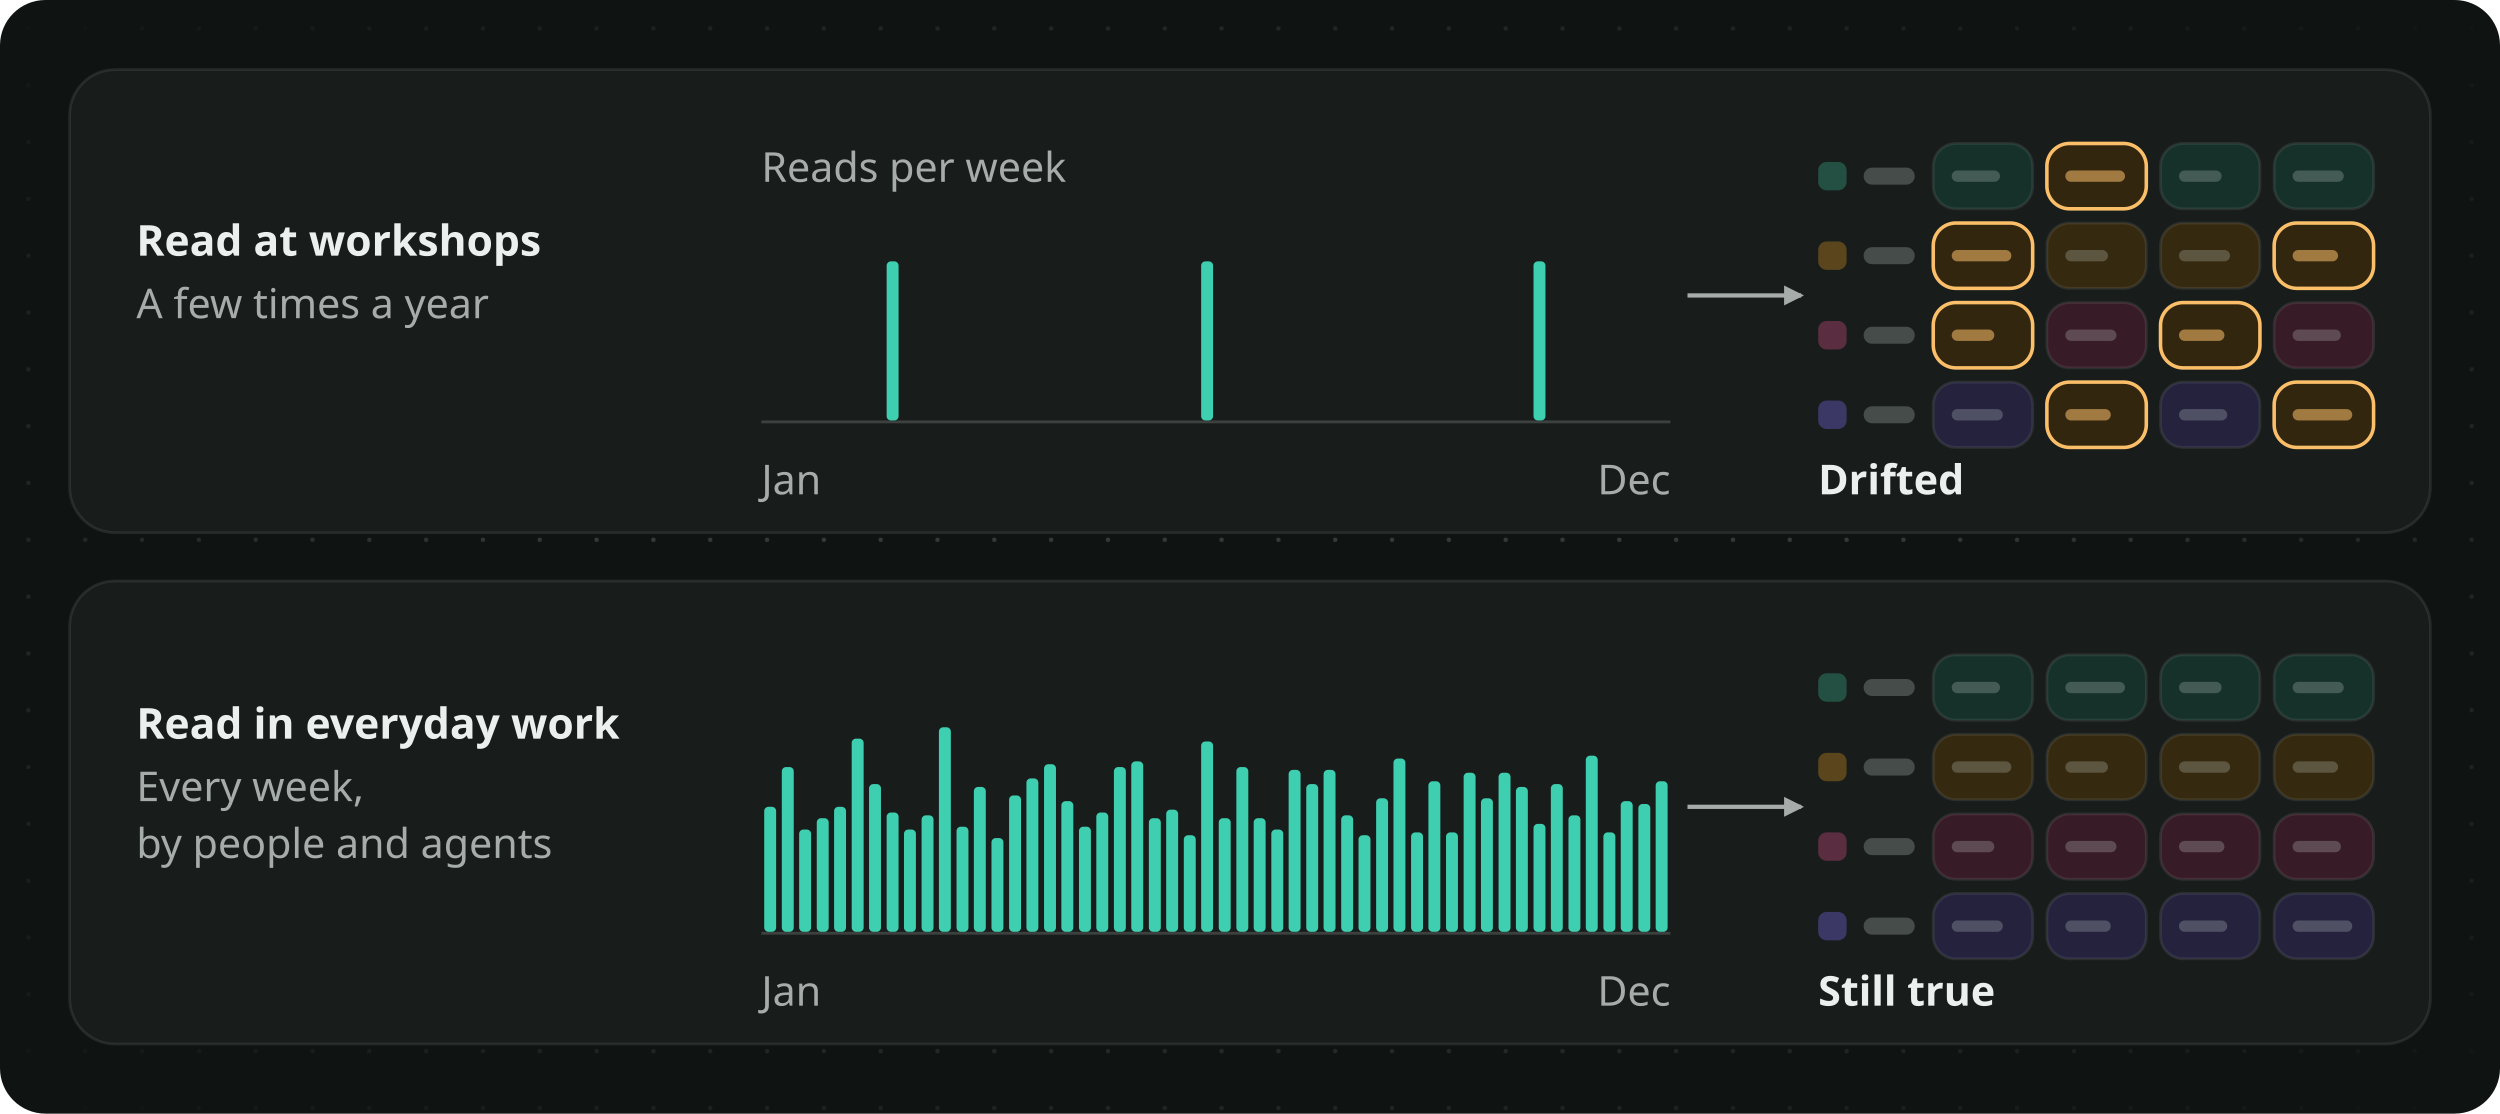
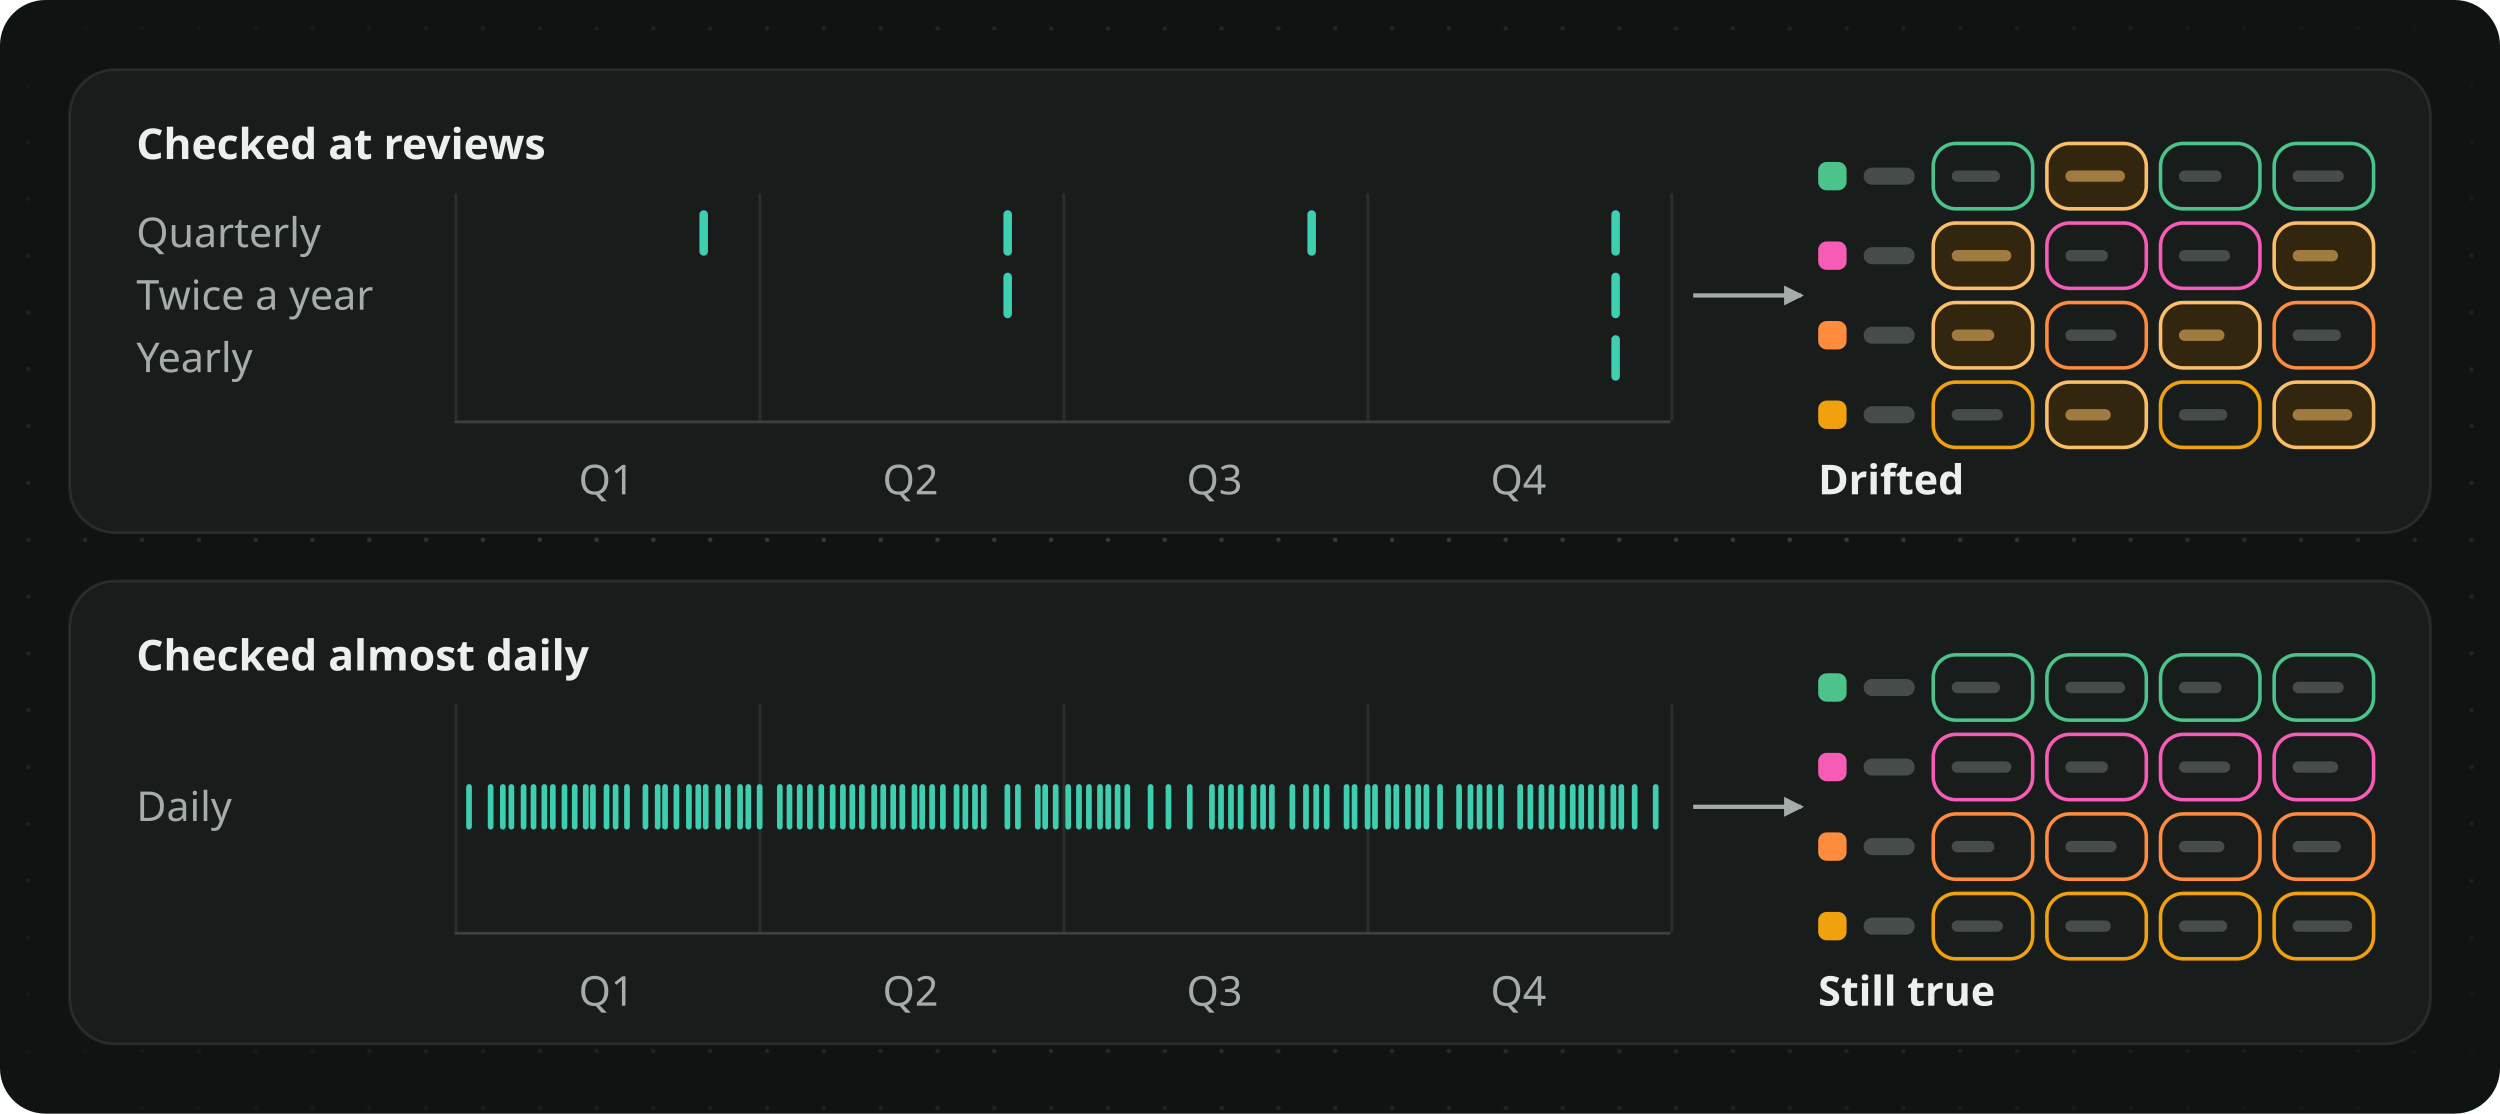
<svg xmlns="http://www.w3.org/2000/svg" viewBox="0 0 880 392" font-family="'Ubuntu Sans', system-ui, sans-serif">
  <style>
    .plate { fill: #0f1412; }
    .dot { fill: #ebf0ee; fill-opacity: 0.17; }
    .card { fill: #181d1b; stroke: #ebf0ee; stroke-opacity: 0.09; }
    .title { font-size: 15px; font-weight: 600; fill: #ebf0ee; }
    .label { font-size: 14.5px; fill: #a6acaa; }
-     .label-teal { font-size: 14.5px; font-weight: 600; fill: #3ecfb0; }
+     .strong { font-size: 14.5px; font-weight: 600; fill: #ebf0ee; }
    .axis { stroke: #ebf0ee; stroke-opacity: 0.17; }
-     .bar { fill: #3ecfb0; }
+     .grid { stroke: #ebf0ee; stroke-opacity: 0.09; }
+     .tick { fill: #3ecfb0; }
    .flow { stroke: #a6acaa; stroke-width: 1.5; fill: none; }
    .flow-head { fill: #a6acaa; }
-     .trace { stroke: #3ecfb0; stroke-width: 1.5; fill: none; }
-     .trace-head { fill: #3ecfb0; }
    .skel { fill: #ebf0ee; fill-opacity: 0.22; }
-     .skel-teal { fill: #3ecfb0; }
-     .cell { stroke: #ebf0ee; stroke-opacity: 0.09; }
-     .cell-dash { fill: none; stroke: #ebf0ee; stroke-opacity: 0.17; stroke-dasharray: 3 3; }
-     .cell-focus { stroke: #3ecfb0; stroke-opacity: 1; stroke-width: 1.5; }
-     .cell-focus-dash { stroke: #3ecfb0; stroke-opacity: 1; stroke-width: 1.5; stroke-dasharray: 3 3; }
-     .strong { font-size: 14.5px; font-weight: 600; fill: #ebf0ee; }
+     .cell { fill: none; stroke-width: 1.25; }
    .cell-stale { fill: #33260f; stroke: #fbbf6a; stroke-width: 1.25; }
    .skel-stale { fill: #fbbf6a; fill-opacity: 0.55; }
-     .ring { fill: none; stroke: #3ecfb0; stroke-width: 1.5; }
-     .flag { fill: #3ecfb0; stroke: #181d1b; stroke-width: 2; }
-     .faded { opacity: 0.4; }
-     .lane-c { fill: #16302a; } .sq-c { fill: #235043; }
-     .lane-f { fill: #35290f; } .sq-f { fill: #5a451c; }
-     .lane-b { fill: #371b27; } .sq-b { fill: #5a2d40; }
-     .lane-s { fill: #24223d; } .sq-s { fill: #3b3866; }
+     .lane-c { stroke: #4cc38a; } .sq-c { fill: #4cc38a; }
+     .lane-f { stroke: #f65cb6; } .sq-f { fill: #f65cb6; }
+     .lane-b { stroke: #ff8b3e; } .sq-b { fill: #ff8b3e; }
+     .lane-s { stroke: #f1a10d; } .sq-s { fill: #f1a10d; }
  </style>
  <defs>
    <pattern id="grid" width="20" height="20" patternUnits="userSpaceOnUse">
      <circle class="dot" cx="10" cy="10" r="0.8" />
    </pattern>
    <radialGradient id="fade" cx="50%" cy="50%" r="70%">
      <stop offset="0.35" stop-color="#fff" />
      <stop offset="1" stop-color="#000" />
    </radialGradient>
    <mask id="fadeMask">
      <rect width="880" height="392" fill="url(#fade)" />
    </mask>
    <marker id="headMuted" markerWidth="8" markerHeight="8" refX="6" refY="4" orient="auto" markerUnits="userSpaceOnUse">
      <path class="flow-head" d="M0,0.5 L7,4 L0,7.5 Z" />
    </marker>
-     <marker id="headTeal" markerWidth="8" markerHeight="8" refX="6" refY="4" orient="auto" markerUnits="userSpaceOnUse">
-       <path class="trace-head" d="M0,0.5 L7,4 L0,7.5 Z" />
-     </marker>
  </defs>
  <rect class="plate" width="880" height="392" rx="16" />
  <rect width="880" height="392" rx="16" fill="url(#grid)" mask="url(#fadeMask)" />
  <rect class="card" x="24.5" y="24.5" width="831" height="163" rx="16" />
-   <text class="title" x="48" y="90">Read at workshops</text>
-   <text class="label" x="48" y="112">A few times a year</text>
-   <line class="axis" x1="268" y1="148.5" x2="588" y2="148.5" />
-   <rect class="bar" x="312.1" y="92" width="4.2" height="56" rx="1.5" />
-   <rect class="bar" x="422.8" y="92" width="4.2" height="56" rx="1.5" />
-   <rect class="bar" x="539.8" y="92" width="4.2" height="56" rx="1.5" />
-   <text class="label" x="268" y="64">Reads per week</text>
-   <text class="label" x="268" y="174">Jan</text>
-   <text class="label" x="588" y="174" text-anchor="end">Dec</text>
-   <path class="flow" d="M594,104 H634" marker-end="url(#headMuted)" />
+   <text class="title" x="48" y="56">Checked at reviews</text>
+   <line class="grid" x1="160.5" y1="68" x2="160.5" y2="148" />
+   <line class="grid" x1="267.5" y1="68" x2="267.5" y2="148" />
+   <line class="grid" x1="374.5" y1="68" x2="374.5" y2="148" />
+   <line class="grid" x1="481.5" y1="68" x2="481.5" y2="148" />
+   <line class="grid" x1="588.5" y1="68" x2="588.5" y2="148" />
+   <line class="axis" x1="160" y1="148.5" x2="588" y2="148.5" />
+   <text class="label" x="213.5" y="174" text-anchor="middle">Q1</text>
+   <text class="label" x="320.5" y="174" text-anchor="middle">Q2</text>
+   <text class="label" x="427.5" y="174" text-anchor="middle">Q3</text>
+   <text class="label" x="534.5" y="174" text-anchor="middle">Q4</text>
+   <text class="label" x="48" y="87">Quarterly</text>
+   <rect class="tick" x="246.2" y="74" width="3" height="16" rx="1.5" />
+   <rect class="tick" x="353.2" y="74" width="3" height="16" rx="1.5" />
+   <rect class="tick" x="460.2" y="74" width="3" height="16" rx="1.5" />
+   <rect class="tick" x="567.2" y="74" width="3" height="16" rx="1.5" />
+   <text class="label" x="48" y="109">Twice a year</text>
+   <rect class="tick" x="353.2" y="96" width="3" height="16" rx="1.5" />
+   <rect class="tick" x="567.2" y="96" width="3" height="16" rx="1.5" />
+   <text class="label" x="48" y="131">Yearly</text>
+   <rect class="tick" x="567.2" y="118" width="3" height="16" rx="1.5" />
+   <path class="flow" d="M596,104 H634" marker-end="url(#headMuted)" />
  <rect class="sq-c" x="640" y="57" width="10" height="10" rx="3" />
  <rect class="skel" x="656" y="59" width="18" height="6" rx="3" />
  <rect class="lane-c cell" x="680.5" y="50.5" width="35" height="23" rx="8" />
  <rect class="skel" x="687" y="60" width="17" height="4" rx="2" />
  <rect class="cell-stale" x="720.5" y="50.5" width="35" height="23" rx="8" />
  <rect class="skel-stale" x="727" y="60" width="21" height="4" rx="2" />
  <rect class="lane-c cell" x="760.5" y="50.5" width="35" height="23" rx="8" />
  <rect class="skel" x="767" y="60" width="15" height="4" rx="2" />
  <rect class="lane-c cell" x="800.5" y="50.5" width="35" height="23" rx="8" />
  <rect class="skel" x="807" y="60" width="18" height="4" rx="2" />
  <rect class="sq-f" x="640" y="85" width="10" height="10" rx="3" />
  <rect class="skel" x="656" y="87" width="18" height="6" rx="3" />
  <rect class="cell-stale" x="680.5" y="78.5" width="35" height="23" rx="8" />
  <rect class="skel-stale" x="687" y="88" width="21" height="4" rx="2" />
  <rect class="lane-f cell" x="720.5" y="78.5" width="35" height="23" rx="8" />
  <rect class="skel" x="727" y="88" width="15" height="4" rx="2" />
  <rect class="lane-f cell" x="760.5" y="78.5" width="35" height="23" rx="8" />
  <rect class="skel" x="767" y="88" width="18" height="4" rx="2" />
  <rect class="cell-stale" x="800.5" y="78.5" width="35" height="23" rx="8" />
  <rect class="skel-stale" x="807" y="88" width="16" height="4" rx="2" />
  <rect class="sq-b" x="640" y="113" width="10" height="10" rx="3" />
  <rect class="skel" x="656" y="115" width="18" height="6" rx="3" />
  <rect class="cell-stale" x="680.5" y="106.5" width="35" height="23" rx="8" />
  <rect class="skel-stale" x="687" y="116" width="15" height="4" rx="2" />
  <rect class="lane-b cell" x="720.5" y="106.5" width="35" height="23" rx="8" />
  <rect class="skel" x="727" y="116" width="18" height="4" rx="2" />
  <rect class="cell-stale" x="760.5" y="106.5" width="35" height="23" rx="8" />
  <rect class="skel-stale" x="767" y="116" width="16" height="4" rx="2" />
  <rect class="lane-b cell" x="800.5" y="106.5" width="35" height="23" rx="8" />
  <rect class="skel" x="807" y="116" width="17" height="4" rx="2" />
  <rect class="sq-s" x="640" y="141" width="10" height="10" rx="3" />
  <rect class="skel" x="656" y="143" width="18" height="6" rx="3" />
  <rect class="lane-s cell" x="680.5" y="134.5" width="35" height="23" rx="8" />
  <rect class="skel" x="687" y="144" width="18" height="4" rx="2" />
  <rect class="cell-stale" x="720.5" y="134.5" width="35" height="23" rx="8" />
  <rect class="skel-stale" x="727" y="144" width="16" height="4" rx="2" />
  <rect class="lane-s cell" x="760.5" y="134.5" width="35" height="23" rx="8" />
  <rect class="skel" x="767" y="144" width="17" height="4" rx="2" />
  <rect class="cell-stale" x="800.5" y="134.5" width="35" height="23" rx="8" />
  <rect class="skel-stale" x="807" y="144" width="21" height="4" rx="2" />
  <text class="strong" x="640" y="174">Drifted</text>
  <rect class="card" x="24.5" y="204.5" width="831" height="163" rx="16" />
-   <text class="title" x="48" y="260">Read in everyday work</text>
-   <text class="label" x="48" y="282">Every week,</text>
-   <text class="label" x="48" y="302">by people and agents</text>
-   <line class="axis" x1="268" y1="328.5" x2="588" y2="328.5" />
-   <rect class="bar" x="269.0" y="284" width="4.2" height="44" rx="1.5" />
-   <rect class="bar" x="275.2" y="270" width="4.2" height="58" rx="1.5" />
-   <rect class="bar" x="281.3" y="292" width="4.2" height="36" rx="1.5" />
-   <rect class="bar" x="287.5" y="288" width="4.2" height="40" rx="1.5" />
-   <rect class="bar" x="293.6" y="284" width="4.2" height="44" rx="1.5" />
-   <rect class="bar" x="299.8" y="260" width="4.2" height="68" rx="1.5" />
-   <rect class="bar" x="305.9" y="276" width="4.2" height="52" rx="1.5" />
-   <rect class="bar" x="312.1" y="286" width="4.2" height="42" rx="1.5" />
-   <rect class="bar" x="318.2" y="292" width="4.2" height="36" rx="1.5" />
-   <rect class="bar" x="324.4" y="287" width="4.2" height="41" rx="1.5" />
-   <rect class="bar" x="330.5" y="256" width="4.2" height="72" rx="1.5" />
-   <rect class="bar" x="336.7" y="291" width="4.2" height="37" rx="1.5" />
-   <rect class="bar" x="342.8" y="277" width="4.2" height="51" rx="1.5" />
-   <rect class="bar" x="349.0" y="295" width="4.2" height="33" rx="1.5" />
-   <rect class="bar" x="355.2" y="280" width="4.2" height="48" rx="1.5" />
-   <rect class="bar" x="361.3" y="274" width="4.2" height="54" rx="1.5" />
-   <rect class="bar" x="367.5" y="269" width="4.2" height="59" rx="1.5" />
-   <rect class="bar" x="373.6" y="282" width="4.2" height="46" rx="1.5" />
-   <rect class="bar" x="379.8" y="291" width="4.2" height="37" rx="1.5" />
-   <rect class="bar" x="385.9" y="286" width="4.2" height="42" rx="1.5" />
-   <rect class="bar" x="392.1" y="270" width="4.2" height="58" rx="1.5" />
-   <rect class="bar" x="398.2" y="268" width="4.2" height="60" rx="1.5" />
-   <rect class="bar" x="404.4" y="288" width="4.2" height="40" rx="1.5" />
-   <rect class="bar" x="410.5" y="285" width="4.2" height="43" rx="1.5" />
-   <rect class="bar" x="416.7" y="294" width="4.2" height="34" rx="1.5" />
-   <rect class="bar" x="422.8" y="261" width="4.2" height="67" rx="1.5" />
-   <rect class="bar" x="429.0" y="288" width="4.2" height="40" rx="1.5" />
-   <rect class="bar" x="435.2" y="270" width="4.2" height="58" rx="1.5" />
-   <rect class="bar" x="441.3" y="288" width="4.2" height="40" rx="1.5" />
-   <rect class="bar" x="447.5" y="292" width="4.2" height="36" rx="1.5" />
-   <rect class="bar" x="453.6" y="271" width="4.2" height="57" rx="1.5" />
-   <rect class="bar" x="459.8" y="276" width="4.2" height="52" rx="1.5" />
-   <rect class="bar" x="465.9" y="271" width="4.2" height="57" rx="1.5" />
-   <rect class="bar" x="472.1" y="287" width="4.2" height="41" rx="1.5" />
-   <rect class="bar" x="478.2" y="294" width="4.2" height="34" rx="1.5" />
-   <rect class="bar" x="484.4" y="281" width="4.2" height="47" rx="1.5" />
-   <rect class="bar" x="490.5" y="267" width="4.2" height="61" rx="1.5" />
-   <rect class="bar" x="496.7" y="293" width="4.2" height="35" rx="1.5" />
-   <rect class="bar" x="502.8" y="275" width="4.2" height="53" rx="1.5" />
-   <rect class="bar" x="509.0" y="293" width="4.2" height="35" rx="1.5" />
-   <rect class="bar" x="515.2" y="272" width="4.2" height="56" rx="1.5" />
-   <rect class="bar" x="521.3" y="281" width="4.2" height="47" rx="1.5" />
-   <rect class="bar" x="527.5" y="272" width="4.2" height="56" rx="1.5" />
-   <rect class="bar" x="533.6" y="277" width="4.2" height="51" rx="1.5" />
-   <rect class="bar" x="539.8" y="290" width="4.2" height="38" rx="1.5" />
-   <rect class="bar" x="545.9" y="276" width="4.2" height="52" rx="1.5" />
-   <rect class="bar" x="552.1" y="287" width="4.2" height="41" rx="1.5" />
-   <rect class="bar" x="558.2" y="266" width="4.2" height="62" rx="1.5" />
-   <rect class="bar" x="564.4" y="293" width="4.2" height="35" rx="1.5" />
-   <rect class="bar" x="570.5" y="282" width="4.2" height="46" rx="1.5" />
-   <rect class="bar" x="576.7" y="283" width="4.2" height="45" rx="1.5" />
-   <rect class="bar" x="582.8" y="275" width="4.2" height="53" rx="1.5" />
-   <text class="label" x="268" y="354">Jan</text>
-   <text class="label" x="588" y="354" text-anchor="end">Dec</text>
-   <path class="flow" d="M594,284 H634" marker-end="url(#headMuted)" />
+   <text class="title" x="48" y="236">Checked almost daily</text>
+   <line class="grid" x1="160.5" y1="248" x2="160.5" y2="328" />
+   <line class="grid" x1="267.5" y1="248" x2="267.5" y2="328" />
+   <line class="grid" x1="374.5" y1="248" x2="374.5" y2="328" />
+   <line class="grid" x1="481.5" y1="248" x2="481.5" y2="328" />
+   <line class="grid" x1="588.5" y1="248" x2="588.5" y2="328" />
+   <line class="axis" x1="160" y1="328.5" x2="588" y2="328.5" />
+   <text class="label" x="213.5" y="354" text-anchor="middle">Q1</text>
+   <text class="label" x="320.5" y="354" text-anchor="middle">Q2</text>
+   <text class="label" x="427.5" y="354" text-anchor="middle">Q3</text>
+   <text class="label" x="534.5" y="354" text-anchor="middle">Q4</text>
+   <text class="label" x="48" y="289">Daily</text>
+   <rect class="tick" x="164.1" y="276" width="2" height="16" rx="1" />
+   <rect class="tick" x="171.7" y="276" width="2" height="16" rx="1" />
+   <rect class="tick" x="176" y="276" width="2" height="16" rx="1" />
+   <rect class="tick" x="179" y="276" width="2" height="16" rx="1" />
+   <rect class="tick" x="183.3" y="276" width="2" height="16" rx="1" />
+   <rect class="tick" x="186.8" y="276" width="2" height="16" rx="1" />
+   <rect class="tick" x="190.6" y="276" width="2" height="16" rx="1" />
+   <rect class="tick" x="193.6" y="276" width="2" height="16" rx="1" />
+   <rect class="tick" x="197.7" y="276" width="2" height="16" rx="1" />
+   <rect class="tick" x="201.3" y="276" width="2" height="16" rx="1" />
+   <rect class="tick" x="205.2" y="276" width="2" height="16" rx="1" />
+   <rect class="tick" x="207.7" y="276" width="2" height="16" rx="1" />
+   <rect class="tick" x="212.5" y="276" width="2" height="16" rx="1" />
+   <rect class="tick" x="215.7" y="276" width="2" height="16" rx="1" />
+   <rect class="tick" x="219.7" y="276" width="2" height="16" rx="1" />
+   <rect class="tick" x="226.2" y="276" width="2" height="16" rx="1" />
+   <rect class="tick" x="230.5" y="276" width="2" height="16" rx="1" />
+   <rect class="tick" x="233.1" y="276" width="2" height="16" rx="1" />
+   <rect class="tick" x="237.1" y="276" width="2" height="16" rx="1" />
+   <rect class="tick" x="241.5" y="276" width="2" height="16" rx="1" />
+   <rect class="tick" x="244.8" y="276" width="2" height="16" rx="1" />
+   <rect class="tick" x="247.4" y="276" width="2" height="16" rx="1" />
+   <rect class="tick" x="251.8" y="276" width="2" height="16" rx="1" />
+   <rect class="tick" x="255.2" y="276" width="2" height="16" rx="1" />
+   <rect class="tick" x="259.5" y="276" width="2" height="16" rx="1" />
+   <rect class="tick" x="262.4" y="276" width="2" height="16" rx="1" />
+   <rect class="tick" x="266.4" y="276" width="2" height="16" rx="1" />
+   <rect class="tick" x="273.5" y="276" width="2" height="16" rx="1" />
+   <rect class="tick" x="276.9" y="276" width="2" height="16" rx="1" />
+   <rect class="tick" x="280.5" y="276" width="2" height="16" rx="1" />
+   <rect class="tick" x="284.1" y="276" width="2" height="16" rx="1" />
+   <rect class="tick" x="288.1" y="276" width="2" height="16" rx="1" />
+   <rect class="tick" x="292.1" y="276" width="2" height="16" rx="1" />
+   <rect class="tick" x="295.7" y="276" width="2" height="16" rx="1" />
+   <rect class="tick" x="299" y="276" width="2" height="16" rx="1" />
+   <rect class="tick" x="302.4" y="276" width="2" height="16" rx="1" />
+   <rect class="tick" x="306.7" y="276" width="2" height="16" rx="1" />
+   <rect class="tick" x="309.9" y="276" width="2" height="16" rx="1" />
+   <rect class="tick" x="313.4" y="276" width="2" height="16" rx="1" />
+   <rect class="tick" x="316.6" y="276" width="2" height="16" rx="1" />
+   <rect class="tick" x="320.9" y="276" width="2" height="16" rx="1" />
+   <rect class="tick" x="323.6" y="276" width="2" height="16" rx="1" />
+   <rect class="tick" x="327.1" y="276" width="2" height="16" rx="1" />
+   <rect class="tick" x="330.9" y="276" width="2" height="16" rx="1" />
+   <rect class="tick" x="335.7" y="276" width="2" height="16" rx="1" />
+   <rect class="tick" x="338.8" y="276" width="2" height="16" rx="1" />
+   <rect class="tick" x="342.2" y="276" width="2" height="16" rx="1" />
+   <rect class="tick" x="345.3" y="276" width="2" height="16" rx="1" />
+   <rect class="tick" x="353.6" y="276" width="2" height="16" rx="1" />
+   <rect class="tick" x="357.3" y="276" width="2" height="16" rx="1" />
+   <rect class="tick" x="364.3" y="276" width="2" height="16" rx="1" />
+   <rect class="tick" x="366.9" y="276" width="2" height="16" rx="1" />
+   <rect class="tick" x="370.6" y="276" width="2" height="16" rx="1" />
+   <rect class="tick" x="375" y="276" width="2" height="16" rx="1" />
+   <rect class="tick" x="378.8" y="276" width="2" height="16" rx="1" />
+   <rect class="tick" x="382.3" y="276" width="2" height="16" rx="1" />
+   <rect class="tick" x="386.2" y="276" width="2" height="16" rx="1" />
+   <rect class="tick" x="389.1" y="276" width="2" height="16" rx="1" />
+   <rect class="tick" x="392.4" y="276" width="2" height="16" rx="1" />
+   <rect class="tick" x="395.8" y="276" width="2" height="16" rx="1" />
+   <rect class="tick" x="404" y="276" width="2" height="16" rx="1" />
+   <rect class="tick" x="410.3" y="276" width="2" height="16" rx="1" />
+   <rect class="tick" x="417.8" y="276" width="2" height="16" rx="1" />
+   <rect class="tick" x="425.6" y="276" width="2" height="16" rx="1" />
+   <rect class="tick" x="428.8" y="276" width="2" height="16" rx="1" />
+   <rect class="tick" x="432.3" y="276" width="2" height="16" rx="1" />
+   <rect class="tick" x="435.7" y="276" width="2" height="16" rx="1" />
+   <rect class="tick" x="440.3" y="276" width="2" height="16" rx="1" />
+   <rect class="tick" x="443.6" y="276" width="2" height="16" rx="1" />
+   <rect class="tick" x="446.7" y="276" width="2" height="16" rx="1" />
+   <rect class="tick" x="453.9" y="276" width="2" height="16" rx="1" />
+   <rect class="tick" x="458.7" y="276" width="2" height="16" rx="1" />
+   <rect class="tick" x="462.3" y="276" width="2" height="16" rx="1" />
+   <rect class="tick" x="466" y="276" width="2" height="16" rx="1" />
+   <rect class="tick" x="473" y="276" width="2" height="16" rx="1" />
+   <rect class="tick" x="475.8" y="276" width="2" height="16" rx="1" />
+   <rect class="tick" x="480.4" y="276" width="2" height="16" rx="1" />
+   <rect class="tick" x="483" y="276" width="2" height="16" rx="1" />
+   <rect class="tick" x="487.6" y="276" width="2" height="16" rx="1" />
+   <rect class="tick" x="490.5" y="276" width="2" height="16" rx="1" />
+   <rect class="tick" x="494.6" y="276" width="2" height="16" rx="1" />
+   <rect class="tick" x="498.2" y="276" width="2" height="16" rx="1" />
+   <rect class="tick" x="501.1" y="276" width="2" height="16" rx="1" />
+   <rect class="tick" x="505.9" y="276" width="2" height="16" rx="1" />
+   <rect class="tick" x="512.6" y="276" width="2" height="16" rx="1" />
+   <rect class="tick" x="516.6" y="276" width="2" height="16" rx="1" />
+   <rect class="tick" x="519.8" y="276" width="2" height="16" rx="1" />
+   <rect class="tick" x="523.3" y="276" width="2" height="16" rx="1" />
+   <rect class="tick" x="527.3" y="276" width="2" height="16" rx="1" />
+   <rect class="tick" x="534.1" y="276" width="2" height="16" rx="1" />
+   <rect class="tick" x="537.7" y="276" width="2" height="16" rx="1" />
+   <rect class="tick" x="541.6" y="276" width="2" height="16" rx="1" />
+   <rect class="tick" x="545.1" y="276" width="2" height="16" rx="1" />
+   <rect class="tick" x="549" y="276" width="2" height="16" rx="1" />
+   <rect class="tick" x="552.6" y="276" width="2" height="16" rx="1" />
+   <rect class="tick" x="555.6" y="276" width="2" height="16" rx="1" />
+   <rect class="tick" x="559" y="276" width="2" height="16" rx="1" />
+   <rect class="tick" x="562.8" y="276" width="2" height="16" rx="1" />
+   <rect class="tick" x="566.9" y="276" width="2" height="16" rx="1" />
+   <rect class="tick" x="569.7" y="276" width="2" height="16" rx="1" />
+   <rect class="tick" x="574.4" y="276" width="2" height="16" rx="1" />
+   <rect class="tick" x="581.8" y="276" width="2" height="16" rx="1" />
+   <path class="flow" d="M596,284 H634" marker-end="url(#headMuted)" />
  <rect class="sq-c" x="640" y="237" width="10" height="10" rx="3" />
  <rect class="skel" x="656" y="239" width="18" height="6" rx="3" />
  <rect class="lane-c cell" x="680.5" y="230.5" width="35" height="23" rx="8" />
  <rect class="skel" x="687" y="240" width="17" height="4" rx="2" />
  <rect class="lane-c cell" x="720.5" y="230.5" width="35" height="23" rx="8" />
  <rect class="skel" x="727" y="240" width="21" height="4" rx="2" />
  <rect class="lane-c cell" x="760.5" y="230.5" width="35" height="23" rx="8" />
  <rect class="skel" x="767" y="240" width="15" height="4" rx="2" />
  <rect class="lane-c cell" x="800.5" y="230.5" width="35" height="23" rx="8" />
  <rect class="skel" x="807" y="240" width="18" height="4" rx="2" />
  <rect class="sq-f" x="640" y="265" width="10" height="10" rx="3" />
  <rect class="skel" x="656" y="267" width="18" height="6" rx="3" />
  <rect class="lane-f cell" x="680.5" y="258.5" width="35" height="23" rx="8" />
  <rect class="skel" x="687" y="268" width="21" height="4" rx="2" />
  <rect class="lane-f cell" x="720.5" y="258.5" width="35" height="23" rx="8" />
  <rect class="skel" x="727" y="268" width="15" height="4" rx="2" />
  <rect class="lane-f cell" x="760.5" y="258.5" width="35" height="23" rx="8" />
  <rect class="skel" x="767" y="268" width="18" height="4" rx="2" />
  <rect class="lane-f cell" x="800.5" y="258.5" width="35" height="23" rx="8" />
  <rect class="skel" x="807" y="268" width="16" height="4" rx="2" />
  <rect class="sq-b" x="640" y="293" width="10" height="10" rx="3" />
  <rect class="skel" x="656" y="295" width="18" height="6" rx="3" />
  <rect class="lane-b cell" x="680.5" y="286.5" width="35" height="23" rx="8" />
  <rect class="skel" x="687" y="296" width="15" height="4" rx="2" />
  <rect class="lane-b cell" x="720.5" y="286.5" width="35" height="23" rx="8" />
  <rect class="skel" x="727" y="296" width="18" height="4" rx="2" />
  <rect class="lane-b cell" x="760.5" y="286.5" width="35" height="23" rx="8" />
  <rect class="skel" x="767" y="296" width="16" height="4" rx="2" />
  <rect class="lane-b cell" x="800.5" y="286.5" width="35" height="23" rx="8" />
  <rect class="skel" x="807" y="296" width="17" height="4" rx="2" />
  <rect class="sq-s" x="640" y="321" width="10" height="10" rx="3" />
  <rect class="skel" x="656" y="323" width="18" height="6" rx="3" />
  <rect class="lane-s cell" x="680.5" y="314.5" width="35" height="23" rx="8" />
  <rect class="skel" x="687" y="324" width="18" height="4" rx="2" />
  <rect class="lane-s cell" x="720.5" y="314.5" width="35" height="23" rx="8" />
  <rect class="skel" x="727" y="324" width="16" height="4" rx="2" />
  <rect class="lane-s cell" x="760.5" y="314.5" width="35" height="23" rx="8" />
  <rect class="skel" x="767" y="324" width="17" height="4" rx="2" />
  <rect class="lane-s cell" x="800.5" y="314.5" width="35" height="23" rx="8" />
  <rect class="skel" x="807" y="324" width="21" height="4" rx="2" />
  <text class="strong" x="640" y="354">Still true</text>
</svg>
